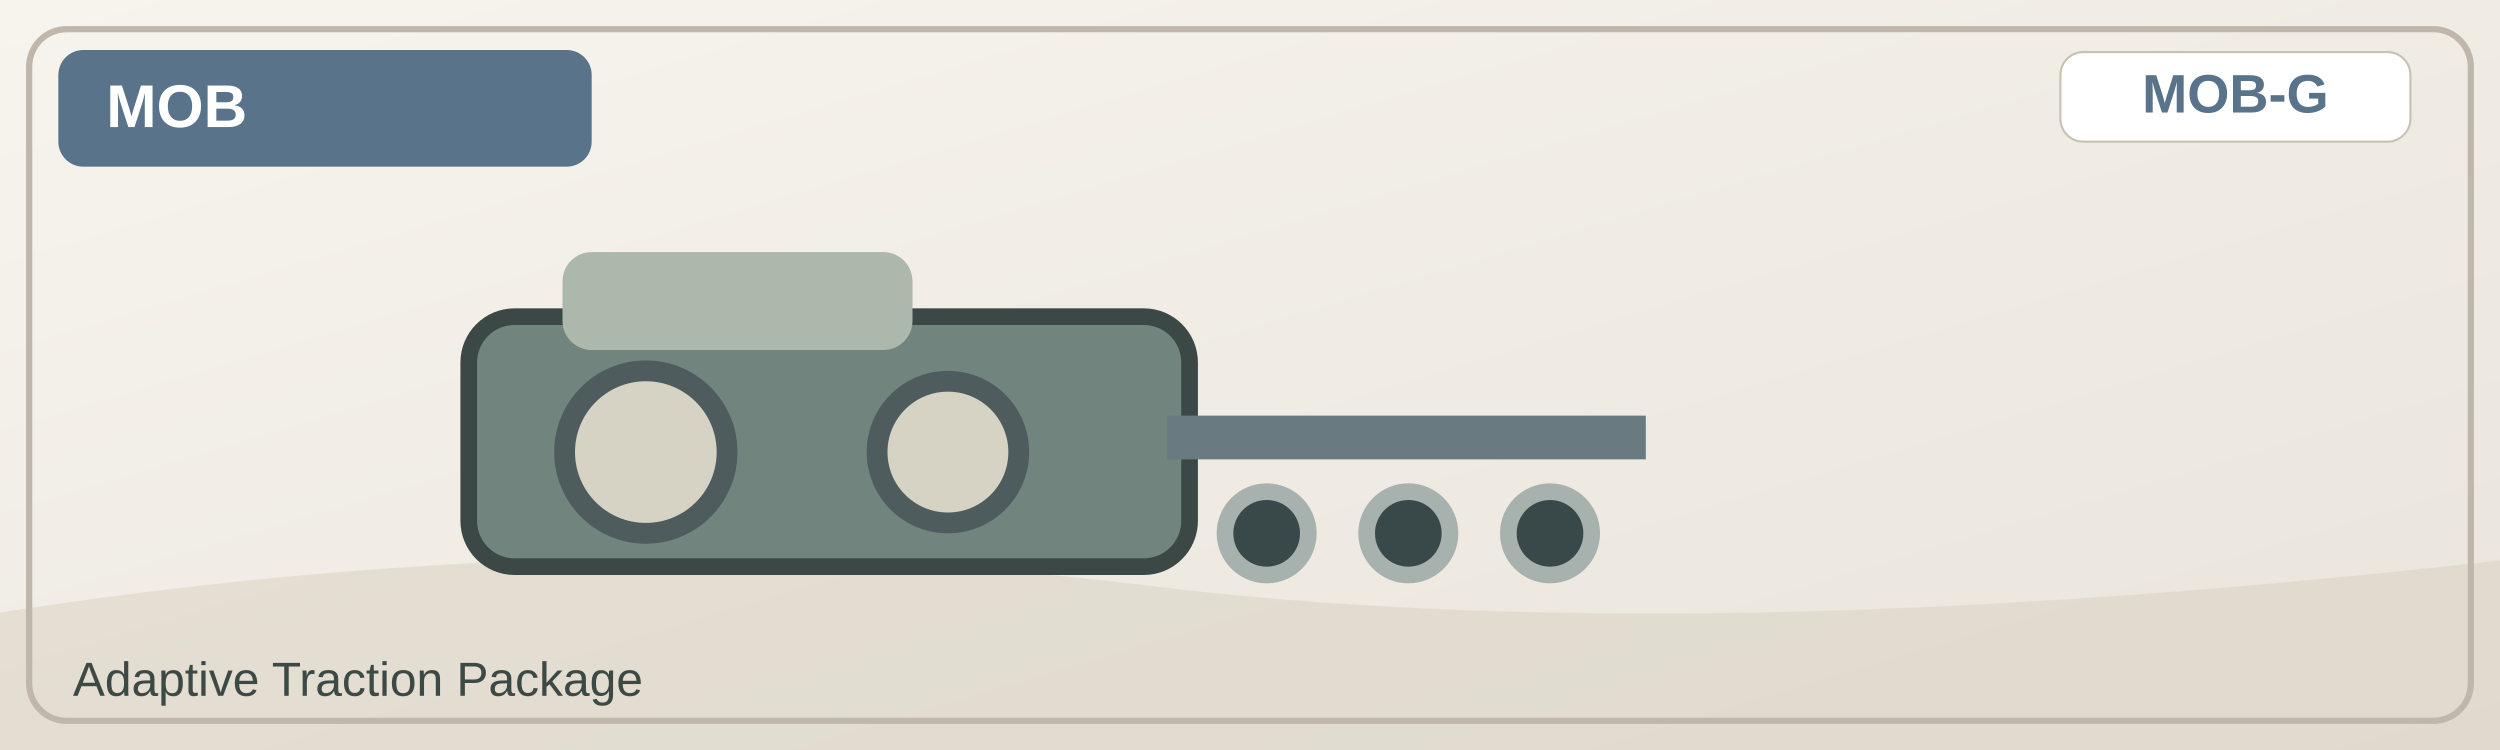
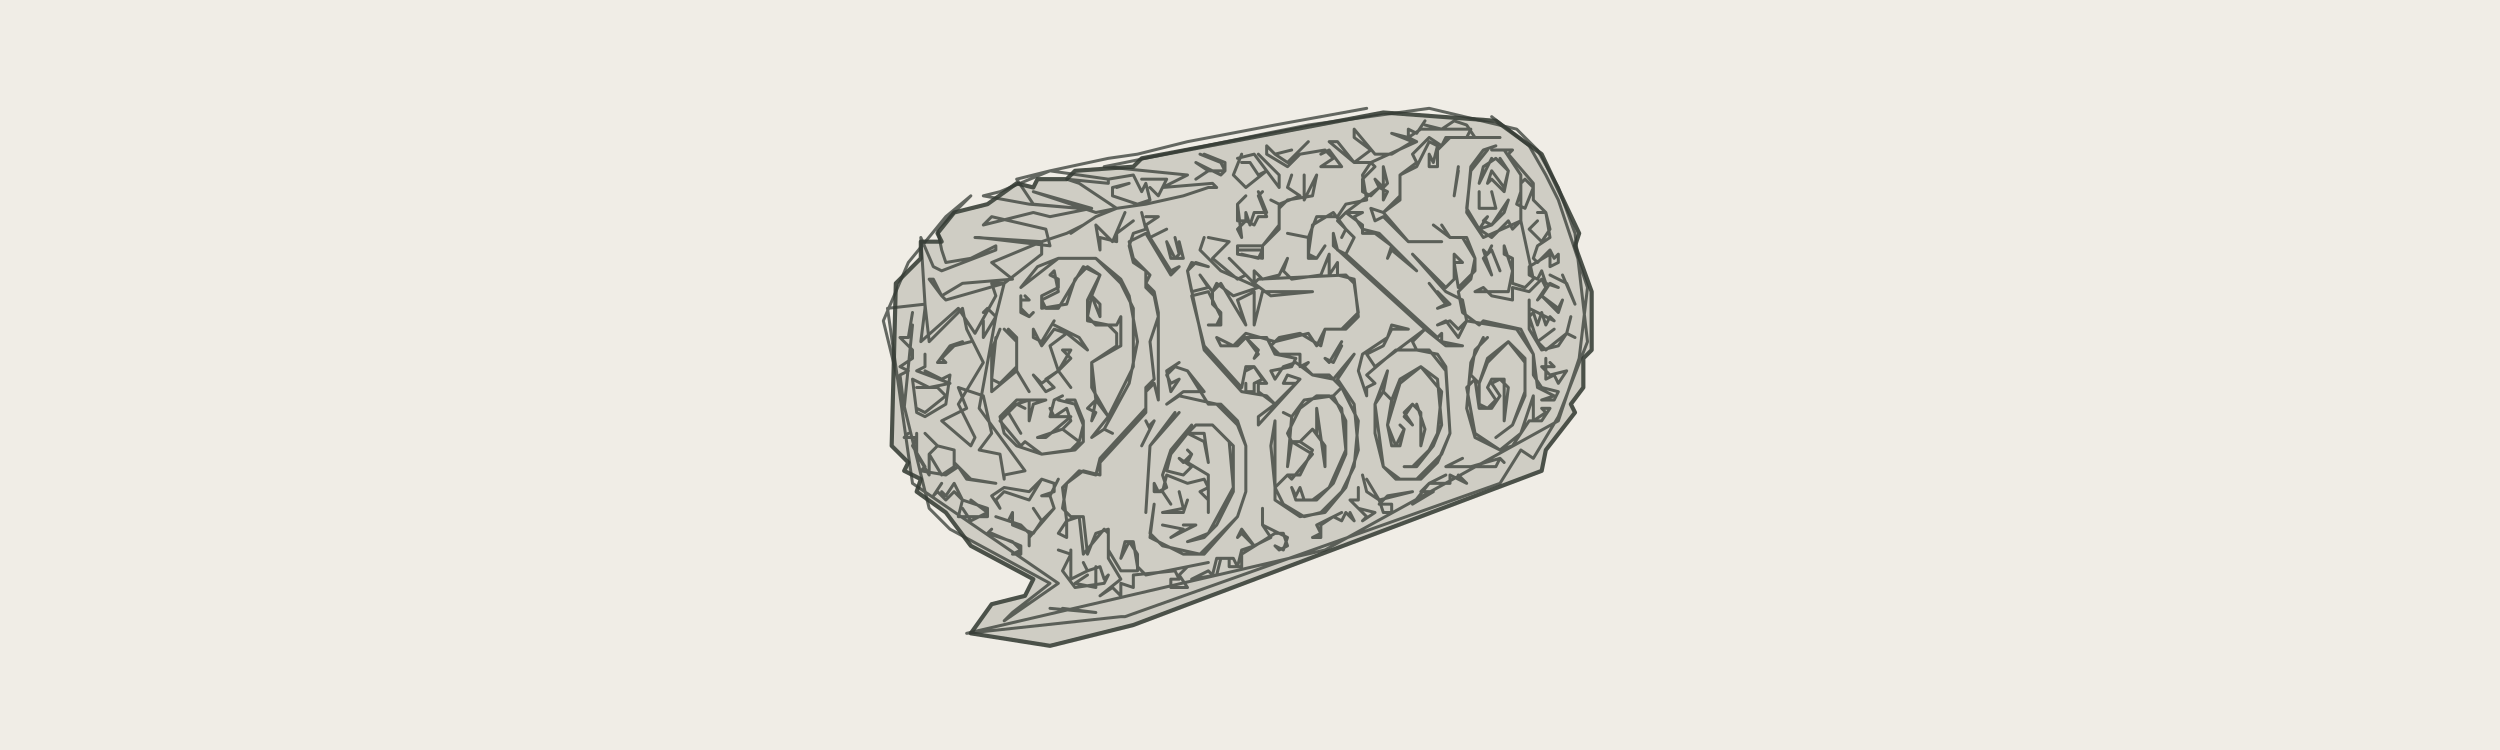
- <svg xmlns="http://www.w3.org/2000/svg" viewBox="0 0 1200 360" role="img" aria-label="Adaptive Traction Package">
-   <defs>
-     <linearGradient id="bg" x2="1" y2="1">
-       <stop stop-color="#f7f4ee" />
-       <stop offset="1" stop-color="#e9e4db" />
-     </linearGradient>
-   </defs>
-   <rect width="1200" height="360" fill="url(#bg)" />
-   <path d="M0 294 Q290 249 550 281 T1200 269 V360 H0Z" fill="#d9d2c3" opacity=".55" />
-   <rect x="28" y="24" width="256" height="56" rx="12" fill="#58738a" />
-   <text x="51" y="61" fill="#fff" font-family="Arial,sans-serif" font-size="29" font-weight="bold">MOB</text>
-   <rect x="989" y="25" width="168" height="43" rx="11" fill="#fff" stroke="#c9c0b4" />
-   <text x="1073" y="54" fill="#58738a" text-anchor="middle" font-family="Arial,sans-serif" font-size="26" font-weight="bold">MOB-G</text>
-   <rect x="225" y="152" width="346" height="120" rx="22" fill="#71857e" stroke="#3b4846" stroke-width="8" />
-   <rect x="270" y="121" width="168" height="47" rx="14" fill="#adb8ad" />
-   <circle cx="310" cy="217" r="39" fill="#d6d3c5" stroke="#4e5c5d" stroke-width="10" />
-   <circle cx="455" cy="217" r="34" fill="#d6d3c5" stroke="#4e5c5d" stroke-width="10" />
-   <path d="M560 210 H790" stroke="#697b81" stroke-width="21" />
-   <circle cx="608" cy="256" r="20" fill="#39494a" stroke="#a7b1ae" stroke-width="8" />
-   <circle cx="676" cy="256" r="20" fill="#39494a" stroke="#a7b1ae" stroke-width="8" />
-   <circle cx="744" cy="256" r="20" fill="#39494a" stroke="#a7b1ae" stroke-width="8" />
-   <text x="35" y="334" font-family="Arial,sans-serif" fill="#3c4945" font-size="23">Adaptive Traction Package</text>
-   <rect x="14" y="14" width="1172" height="332" rx="18" fill="none" stroke="#bfb7ab" stroke-width="3" />
+ <svg xmlns="http://www.w3.org/2000/svg" viewBox="0 0 1200 360" role="img" aria-label="SEA Game MOB-G illustration">
+   <rect width="1200" height="360" fill="#f0ede6" />
+   <g>
+     <polygon points="740,74 718,58 664,54 548,76 544,80 516,82 512,86 498,86 496,90 488,88 474,98 458,102 450,112 452,116 442,116 442,124 430,136 428,214 436,222 434,226 442,230 440,236 454,246 466,262 496,278 492,286 476,290 466,304 504,310 544,300 740,226 742,216 756,198 754,194 760,186 760,172 764,168 764,140 756,118 758,112" fill="#777869" fill-opacity=".27" stroke="#4b5149" stroke-width="2" stroke-linejoin="round" />
+   </g>
+   <path d="M656,52 L612,60 L570,68 L546,74 L532,76 L504,82 L480,92 L472,94 L494,98 L518,100 L496,98 L488,86 L504,82 L532,86 L532,88 L512,86 L518,88 L536,100 L526,102 L496,92 L524,100 L504,104 L496,102 L472,108 L476,104 L502,110 L504,118 L470,114 L468,114 L500,116 L476,126 L486,134 L462,136 L452,142 L448,134 L446,134 L452,142 L454,144 L482,136 L476,136 L478,142 L468,160 L460,148 L442,164 L444,148 L444,146 L442,114 L448,128 L448,128 L452,130 L478,120 L478,118 L466,124 L454,126 L452,120 L450,110 L466,94 L466,94 L454,104 L436,126 L424,154 L446,244 L456,254 L504,280 L486,294 L482,298 L508,280 L438,232 L426,148 L444,146 L446,164 L462,148 L464,158 L472,174 L460,194 L468,210 L466,214 L452,202 L464,196 L460,186 L472,190 L476,208 L470,216 L480,218 L480,218 L482,230 L482,228 L492,226 L470,196 L478,152 L482,136 L500,122 L500,116 L512,112 L520,108 L514,112 L526,104 L536,100 L550,98 L568,94 L580,90 L584,90 L582,88 L558,90 L570,84 L530,80 L540,78 L608,64 L628,60 L686,52 L728,62 L738,72 L748,90 L756,112 L762,164 L748,200 L736,220 L730,216 L730,216 L720,232 L540,296 L538,296 L464,304 L636,264 L748,202 L758,172 L762,138 L748,96 L742,84 L734,70 L716,56 M684,58 L680,64 L676,62 L676,66 L668,64 L678,68 L668,74 L660,74 L650,62 L650,66 L658,72 L650,78 L642,68 L638,68 L650,78 L658,78 L654,84 L656,96 L646,98 L642,104 L632,104 L628,114 L618,112 L628,114 L628,124 L632,124 L636,118 L632,124 L628,122 L630,108 L640,102 L646,110 L644,114 L646,110 L650,114 L646,122 L642,120 L640,112 L640,118 L684,158 L660,176 L656,170 L664,166 L668,158 L676,158 L668,156 L666,162 L654,170 L652,178 L656,190 L656,186 L660,184 L656,180 L670,168 L686,168 L694,178 L696,208 L692,218 L680,230 L672,230 L664,224 L660,194 L664,188 L668,192 L666,204 L668,214 L672,214 L674,206 L672,204 L674,206 L670,214 L666,204 L672,184 L682,176 L692,188 L690,208 L686,216 L678,224 L674,224 L680,224 L688,214 L692,204 L690,182 L682,176 L672,182 L668,192 L664,188 L666,178 L660,194 L660,208 L664,224 L670,230 L682,230 L690,222 L696,208 L694,176 L690,170 L680,168 L678,164 L684,158 L694,166 L702,166 L692,164 L692,160 L690,162 L646,122 L650,114 L642,106 L646,102 L654,108 L654,112 L660,112 L668,118 L666,124 L668,120 L680,130 L662,112 L654,110 L650,104 L654,102 L646,102 L662,90 L666,92 L664,96 L664,80 L666,88 L664,90 L660,86 L662,90 L658,94 L654,92 L654,86 L660,80 L658,78 L680,68 L676,66 L682,62 L706,62 L704,66 L694,66 L692,70 L686,66 L678,74 L680,78 L672,84 L672,94 L664,102 L658,100 L660,106 L664,104 L676,116 L692,116 L676,116 L664,102 L672,96 L672,84 L680,80 L686,68 L690,70 L688,78 L686,74 L686,80 L690,80 L690,72 L696,66 L720,66 L708,66 L704,60 L698,58 L692,62 L684,60 M578,114 L576,120 L586,130 L604,138 L592,142 L584,136 L582,140 L576,132 L580,138 L572,140 L570,130 L574,126 L580,128 L572,126 L570,130 L578,168 L596,188 L608,190 L612,194 L604,200 L604,204 L624,182 L618,180 L616,184 L622,184 L612,194 L604,188 L604,184 L608,184 L602,176 L598,176 L596,186 L578,166 L572,142 L580,140 L586,152 L584,156 L580,156 L586,156 L586,150 L582,146 L582,140 L586,136 L598,156 L594,144 L602,140 L602,156 L606,140 L630,140 L610,142 L602,136 L604,134 L646,132 L650,136 L652,150 L644,158 L636,158 L632,166 L628,160 L612,164 L598,160 L592,166 L584,162 L586,166 L594,166 L598,162 L604,170 L602,172 L604,168 L598,162 L608,162 L612,170 L622,172 L620,176 L610,178 L612,182 L616,176 L622,174 L630,180 L638,180 L644,186 L640,190 L626,192 L620,200 L616,198 L620,200 L618,224 L620,212 L630,218 L620,230 L618,228 L612,234 L610,214 L612,202 L612,240 L624,248 L636,246 L646,234 L652,216 L650,194 L642,182 L650,170 L640,182 L630,180 L626,176 L628,174 L624,176 L624,170 L614,170 L610,166 L614,162 L624,160 L634,166 L636,158 L646,158 L652,152 L650,134 L642,132 L642,126 L638,132 L638,122 L634,132 L620,134 L616,130 L618,124 L614,132 L606,134 L602,130 L602,136 L590,124 L598,132 L594,134 L582,124 L590,116 L580,114 M548,102 L550,110 L544,112 L542,118 L544,126 L550,130 L550,138 L554,142 L556,152 L552,164 L554,182 L550,186 L550,196 L528,220 L526,228 L518,226 L510,234 L512,250 L508,256 L512,258 L512,250 L518,248 L520,266 L530,254 L532,256 L532,268 L538,278 L528,286 L534,282 L538,286 L538,280 L544,282 L544,276 L564,274 L566,278 L562,278 L562,282 L570,282 L566,276 L570,272 L580,270 L550,276 L546,272 L544,260 L540,260 L538,268 L542,260 L546,266 L546,274 L538,274 L532,264 L532,254 L526,256 L522,266 L520,248 L514,248 L510,244 L512,232 L520,226 L528,228 L528,222 L550,198 L550,188 L554,184 L556,192 L556,150 L554,140 L550,136 L552,132 L544,124 L542,116 L550,112 L562,132 L566,128 L562,130 L552,114 L560,110 L552,114 L550,108 L556,104 L550,104 M508,124 L498,128 L490,138 L508,124 L526,124 L538,136 L544,148 L544,176 L532,200 L524,186 L524,174 L538,166 L538,152 L536,156 L526,156 L522,152 L524,142 L528,152 L528,146 L524,142 L528,132 L520,128 L508,148 L502,148 L500,144 L508,140 L506,130 L504,132 L508,134 L508,138 L500,142 L500,148 L512,146 L516,134 L522,128 L528,132 L522,144 L522,154 L532,156 L536,160 L536,166 L524,174 L526,192 L522,196 L526,198 L524,202 L526,192 L532,200 L524,210 L530,206 L534,208 L530,206 L542,184 L546,164 L542,142 L538,134 L526,124 M712,162 L706,174 L704,196 L708,210 L720,216 L726,214 L734,202 L740,202 L744,196 L740,196 L742,198 L736,202 L736,190 L730,208 L720,216 L708,208 L704,186 L708,182 L710,196 L716,196 L720,190 L716,184 L720,182 L724,186 L722,202 L722,182 L716,182 L714,186 L718,192 L714,196 L710,194 L710,184 L714,174 L724,164 L732,174 L732,188 L726,204 L718,210 L726,204 L732,190 L732,172 L724,164 L714,172 L710,184 L706,180 L708,168 L714,162 M718,70 L712,72 L706,80 L704,102 L712,114 L730,106 L736,134 L732,138 L726,136 L726,124 L722,122 L722,118 L726,130 L724,140 L708,140 L712,138 L716,142 L726,144 L726,138 L734,140 L740,134 L742,138 L738,144 L740,142 L748,150 L750,144 L748,148 L740,142 L744,136 L748,138 L742,136 L740,130 L738,134 L734,132 L734,128 L744,122 L744,128 L748,126 L748,122 L746,124 L744,120 L738,126 L736,124 L738,118 L744,114 L742,102 L736,96 L736,88 L724,74 L726,72 L720,72 M688,108 L696,114 L702,114 L708,124 L708,130 L700,138 L698,126 L702,126 L698,122 L698,134 L694,138 L678,122 L694,140 L702,144 L704,154 L700,158 L696,154 L690,156 L694,154 L700,162 L704,154 L728,158 L736,170 L738,186 L746,190 L740,192 L746,192 L748,188 L740,186 L736,180 L736,170 L730,158 L712,154 L710,156 L702,150 L700,140 L706,134 L708,124 L704,114 L696,114 L692,108 M644,186 L652,202 L650,224 L644,236 L634,246 L626,248 L616,242 L612,234 L618,228 L624,228 L630,216 L624,212 L630,206 L636,214 L636,224 L632,196 L632,208 L630,206 L624,212 L620,212 L618,208 L624,196 L632,190 L638,190 L644,196 L646,216 L638,234 L630,240 L626,240 L624,234 L622,238 L620,234 L622,240 L632,240 L640,232 L646,218 L646,202 L640,190 M572,204 L562,216 L558,228 L560,234 L556,236 L554,232 L554,236 L558,236 L562,242 L558,236 L560,228 L570,232 L578,230 L580,234 L576,236 L580,240 L580,246 L580,228 L570,222 L572,218 L570,216 L572,218 L568,222 L566,220 L572,224 L568,228 L560,226 L562,218 L570,208 L578,212 L580,222 L578,208 L570,208 L574,204 L582,204 L590,212 L592,234 L580,256 L570,260 L578,258 L584,252 L592,236 L592,214 L582,204 M566,174 L560,178 L562,188 L566,182 L562,184 L560,180 L564,176 L570,178 L578,188 L568,188 L560,194 L566,190 L584,194 L594,204 L598,214 L598,236 L594,248 L576,266 L558,262 L552,256 L554,242 L552,258 L568,266 L578,266 L594,248 L598,236 L598,214 L594,202 L586,194 L580,194 L570,178 M510,190 L506,192 L504,200 L514,200 L502,210 L498,210 L510,206 L518,212 L514,216 L500,218 L492,212 L490,214 L480,202 L484,198 L490,208 L484,198 L488,194 L492,196 L488,194 L494,192 L494,202 L496,194 L502,192 L488,192 L480,200 L482,208 L488,214 L500,218 L516,216 L520,212 L520,202 L516,192 L512,192 M506,154 L500,164 L496,162 L496,158 L500,166 L506,158 L512,160 L504,166 L508,178 L500,184 L496,180 L502,188 L506,186 L502,182 L508,178 L514,186 L508,178 L514,168 L510,168 L514,172 L508,178 L504,166 L512,160 L522,168 L518,162 L506,156 M500,230 L494,236 L482,234 L476,238 L480,244 L478,240 L482,236 L494,240 L500,230 L506,232 L506,236 L500,238 L504,238 L506,244 L500,250 L496,244 L500,250 L496,256 L486,252 L486,246 L484,250 L478,248 L490,252 L494,256 L494,262 L494,258 L506,244 L504,238 L508,230 M606,244 L606,252 L610,258 L602,262 L596,254 L594,258 L596,256 L602,262 L596,264 L594,272 L592,268 L584,268 L582,276 L580,274 L572,278 L584,276 L586,268 L590,268 L590,272 L596,272 L596,266 L612,256 L616,256 L618,262 L614,264 L612,262 L616,264 L618,258 L606,252 M716,72 L722,72 L730,84 L730,106 L726,110 L724,106 L716,114 L710,110 L716,108 L724,96 L722,102 L716,108 L712,106 L714,104 L710,110 L704,100 L706,82 L714,72 M734,144 L734,158 L740,168 L748,166 L752,160 L756,162 L752,160 L754,152 L752,160 L742,168 L738,164 L746,158 L738,164 L734,152 L736,150 L738,156 L740,150 L742,156 L744,152 L746,154 L734,148 M436,208 L434,210 L440,210 L438,214 L444,224 L442,226 L454,228 L460,224 L464,230 L478,232 L466,230 L458,222 L458,216 L450,214 L444,208 L450,214 L446,218 L446,228 L440,218 L440,208 M620,84 L618,90 L624,94 L614,98 L610,96 L614,98 L614,108 L606,118 L594,118 L594,122 L606,124 L606,118 L614,110 L614,100 L618,96 L630,94 L632,84 L626,96 L626,84 M628,68 L618,78 L612,74 L620,72 L612,74 L608,70 L608,74 L618,80 L624,74 L636,72 L640,76 L634,80 L644,80 L638,72 L634,74 M604,92 L608,102 L602,102 L600,108 L598,102 L598,106 L594,106 L594,98 L598,94 L594,98 L596,114 L594,110 L598,106 L602,108 L604,104 L608,104 L604,94 L606,92 M444,170 L444,176 L440,178 L456,184 L446,186 L438,182 L440,198 L444,200 L454,194 L456,180 L452,182 L444,178 M564,198 L552,214 L550,246 L552,214 L566,198 M438,150 L436,162 L432,162 L438,168 L438,172 L432,176 L436,178 L432,180 L434,196 L438,156 M508,264 L514,266 L510,274 L516,282 L530,280 L532,276 L530,278 L528,272 L522,274 L520,270 L522,274 L514,278 L514,264 M480,158 L476,168 L476,188 L488,178 L494,188 L488,178 L488,162 L484,158 M716,76 L710,88 L712,80 L718,76 L724,82 L722,90 L716,82 L714,88 L716,86 L722,92 L724,82 L720,76 M452,232 L448,238 L450,236 L454,240 L458,236 L462,240 L460,248 L474,248 L474,244 L462,240 L458,232 L454,238 L452,236 M654,228 L656,236 L662,240 L664,246 L668,246 L668,242 L662,242 L666,238 L678,236 L662,240 L656,230 M694,228 L686,232 L678,242 L688,236 L682,236 L686,232 L696,232 L696,228 L704,232 L700,228 M576,74 L586,78 L588,82 L586,84 L574,78 L580,82 L574,86 L580,82 L588,82 L588,78 L578,74 M532,86 L544,84 L548,92 L550,88 L552,96 L546,98 L534,94 L534,90 L542,88 L536,90 M540,102 L534,116 L526,108 L528,120 L528,114 L536,116 L536,112 L544,106 M678,194 L674,200 L678,204 L674,198 L678,194 L682,198 L682,214 L684,206 L680,194 M596,74 L592,84 L598,90 L608,82 L614,90 L614,84 L604,74 M702,220 L694,224 L718,224 L720,220 L722,222 L720,220 L706,224 M508,192 L516,194 L520,204 L518,212 L510,206 L514,202 L512,196 L506,200 L504,196 M644,246 L632,252 L634,256 L630,258 L634,258 L634,252 L640,248 L644,250 L646,246 L650,250 L648,246 M716,118 L714,122 L712,120 L716,132 L712,124 L716,120 L720,130 L716,120 M482,158 L488,164 L488,176 L480,184 L476,182 L478,162 M742,172 L742,182 L746,180 L748,184 L752,178 L744,180 L740,176 L746,176 L744,174 M476,254 L474,256 L486,260 L490,264 L486,266 L490,266 L490,262 L476,256 M652,234 L652,240 L648,240 L656,248 L654,250 L660,246 L652,244 M564,114 L566,122 L564,124 L560,116 L562,124 L568,124 L566,116 M462,164 L456,166 L450,174 L454,174 L452,172 L458,166 L466,164 M558,252 L568,254 L562,258 L574,252 L568,252 M504,292 L526,294 L510,292 M566,236 L568,244 L558,246 L568,246 L570,240 M744,132 L752,136 L756,146 L750,132 M738,102 L742,102 L744,110 L740,116 L734,110 L738,106 M450,214 L458,216 L458,224 L452,228 L446,218 M440,186 L450,186 L454,190 L444,198 L440,196 M490,142 L490,150 L494,152 L496,150 L494,152 L490,148 L490,144 L494,144 L492,142 M594,76 L602,74 L608,82 L604,84 L600,78 L596,78 M686,136 L694,146 L690,148 L696,146 L690,140 M598,178 L602,176 L606,182 L602,184 L602,188 L598,188 L598,184 M550,202 L552,206 L548,214 L554,202 L552,204 M730,88 L732,86 L736,90 L732,100 L728,98 L730,92 M472,150 L474,148 L478,152 L472,162 L472,154 M526,272 L526,282 L516,280 L522,276 M548,86 L560,86 L556,94 L552,90 M644,164 L638,174 L636,172 L640,174 L644,166 M710,92 L710,100 L718,100 L716,92 M466,240 L474,246 L466,250 L462,244 M700,80 L698,94 L700,82 M594,120 L606,120 L604,124 L596,122" fill="none" stroke="#343b35" stroke-opacity=".75" stroke-width="1.45" stroke-linecap="round" stroke-linejoin="round" />
</svg>
